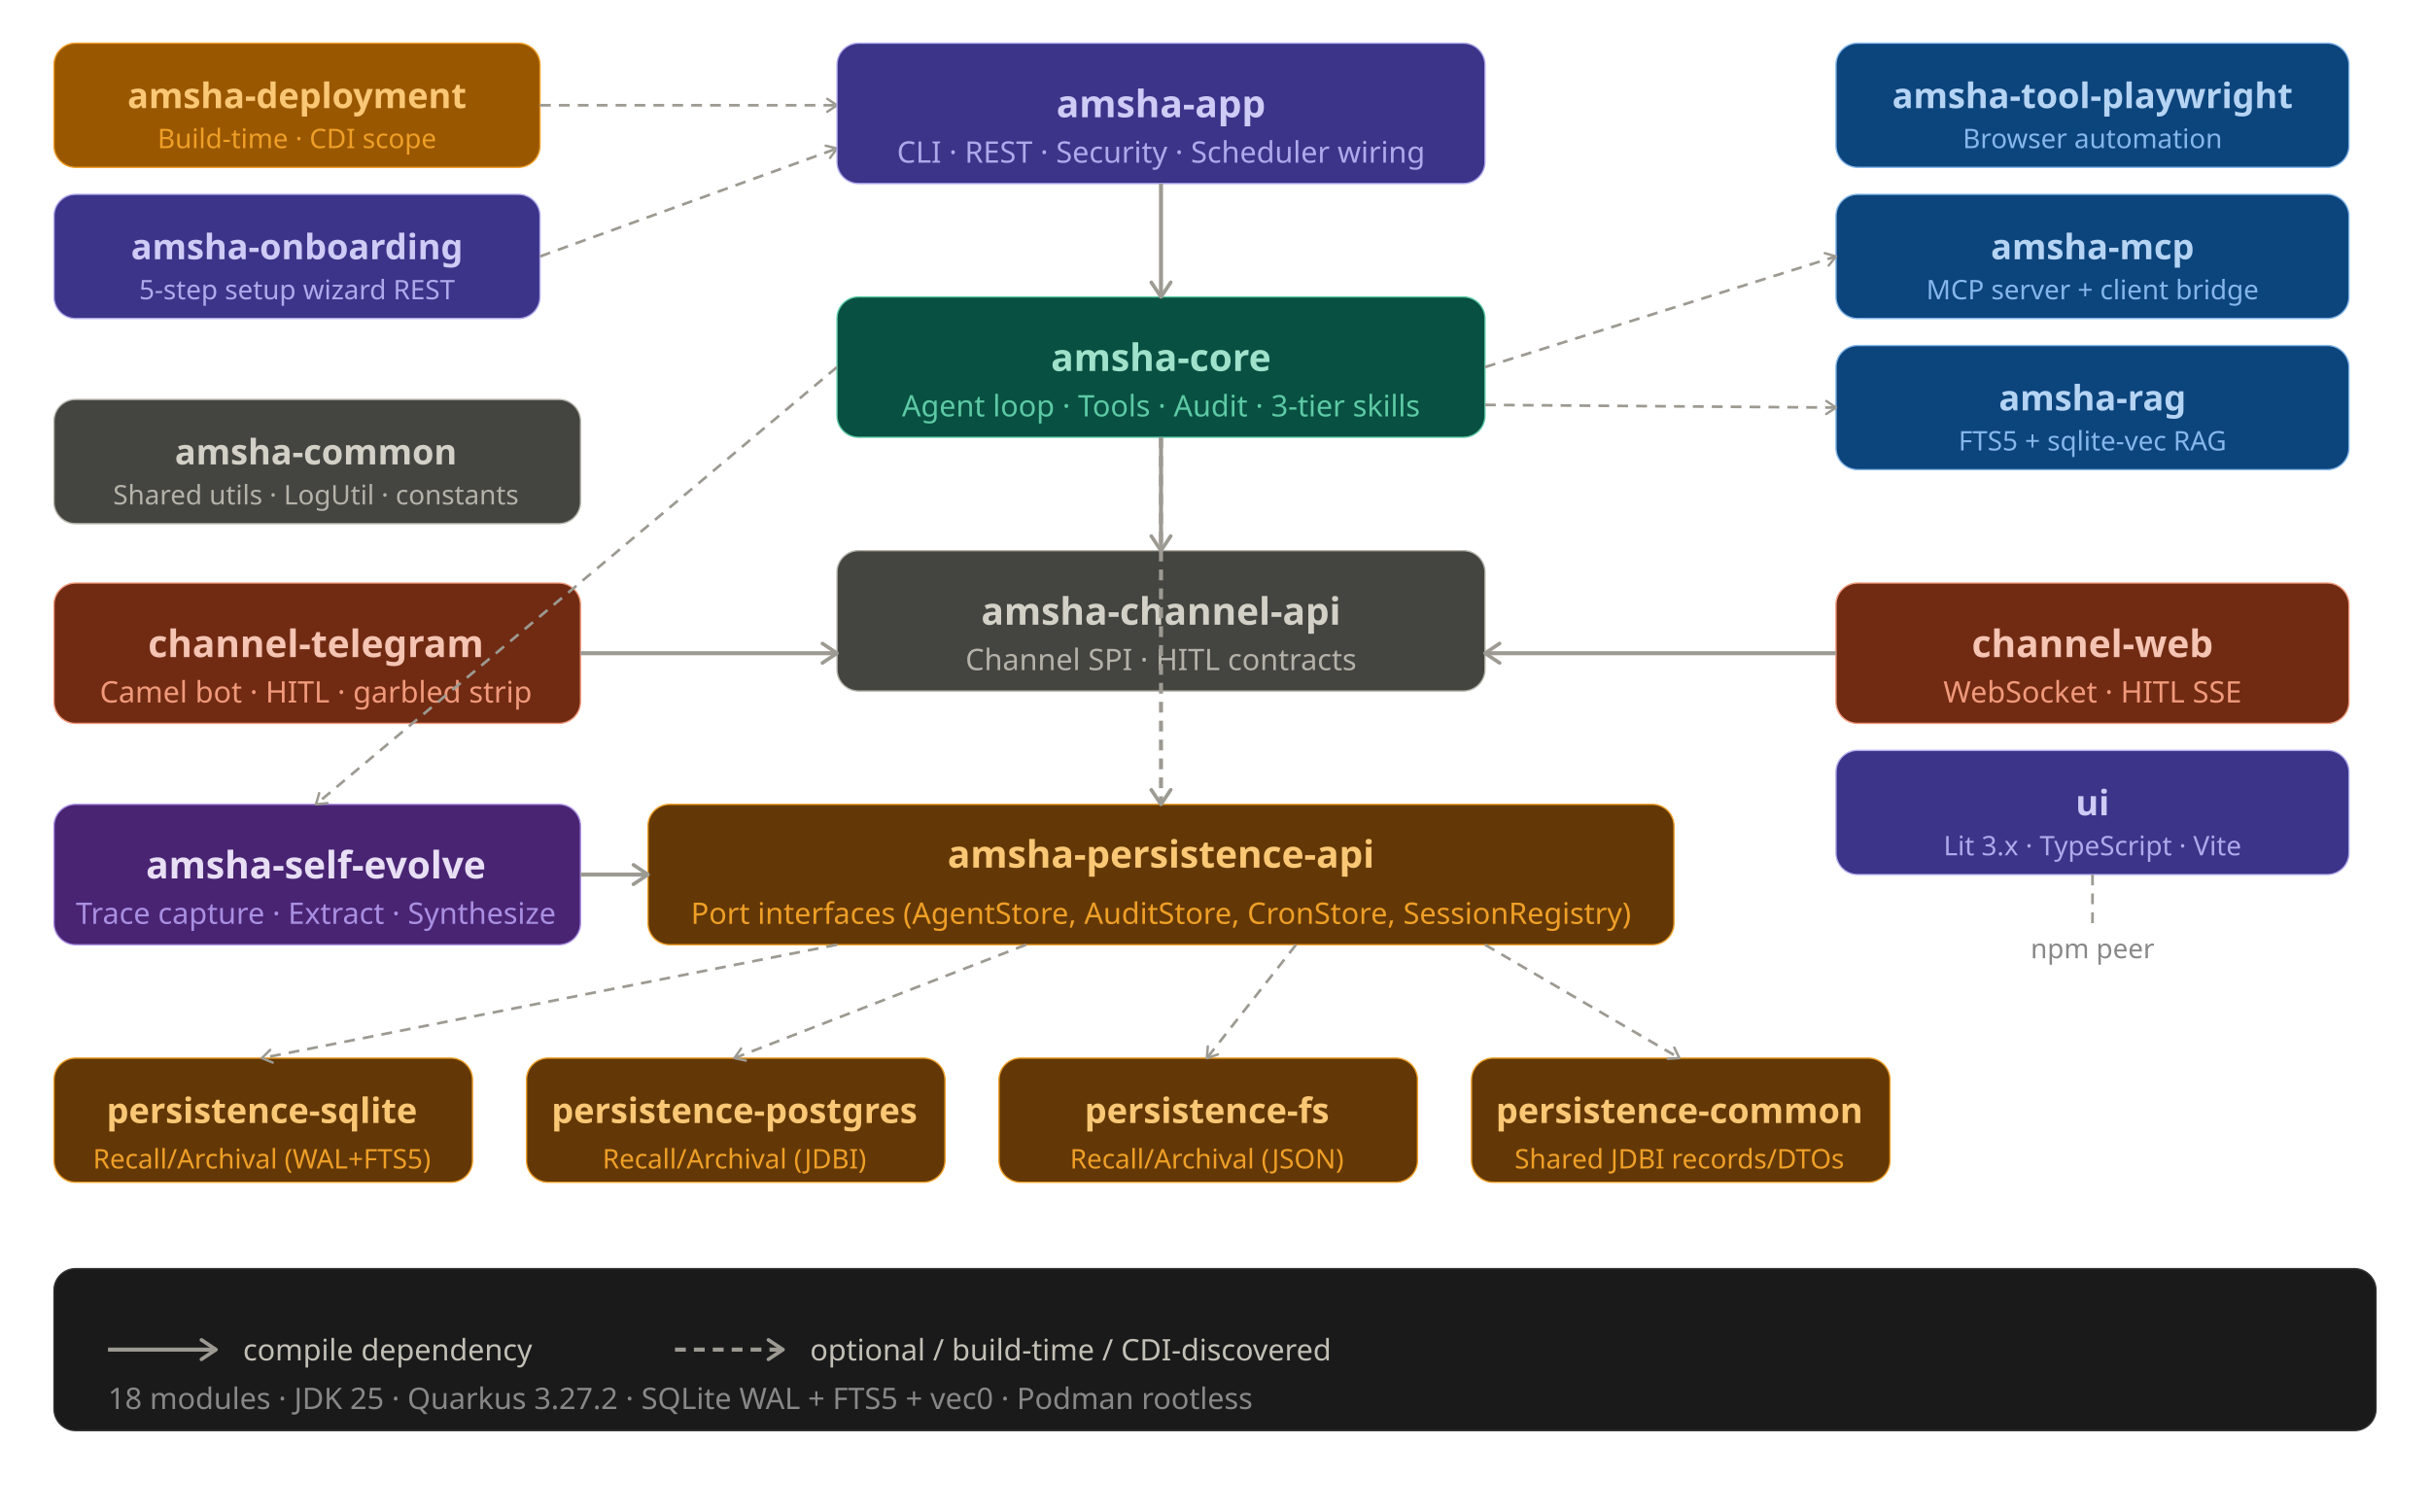
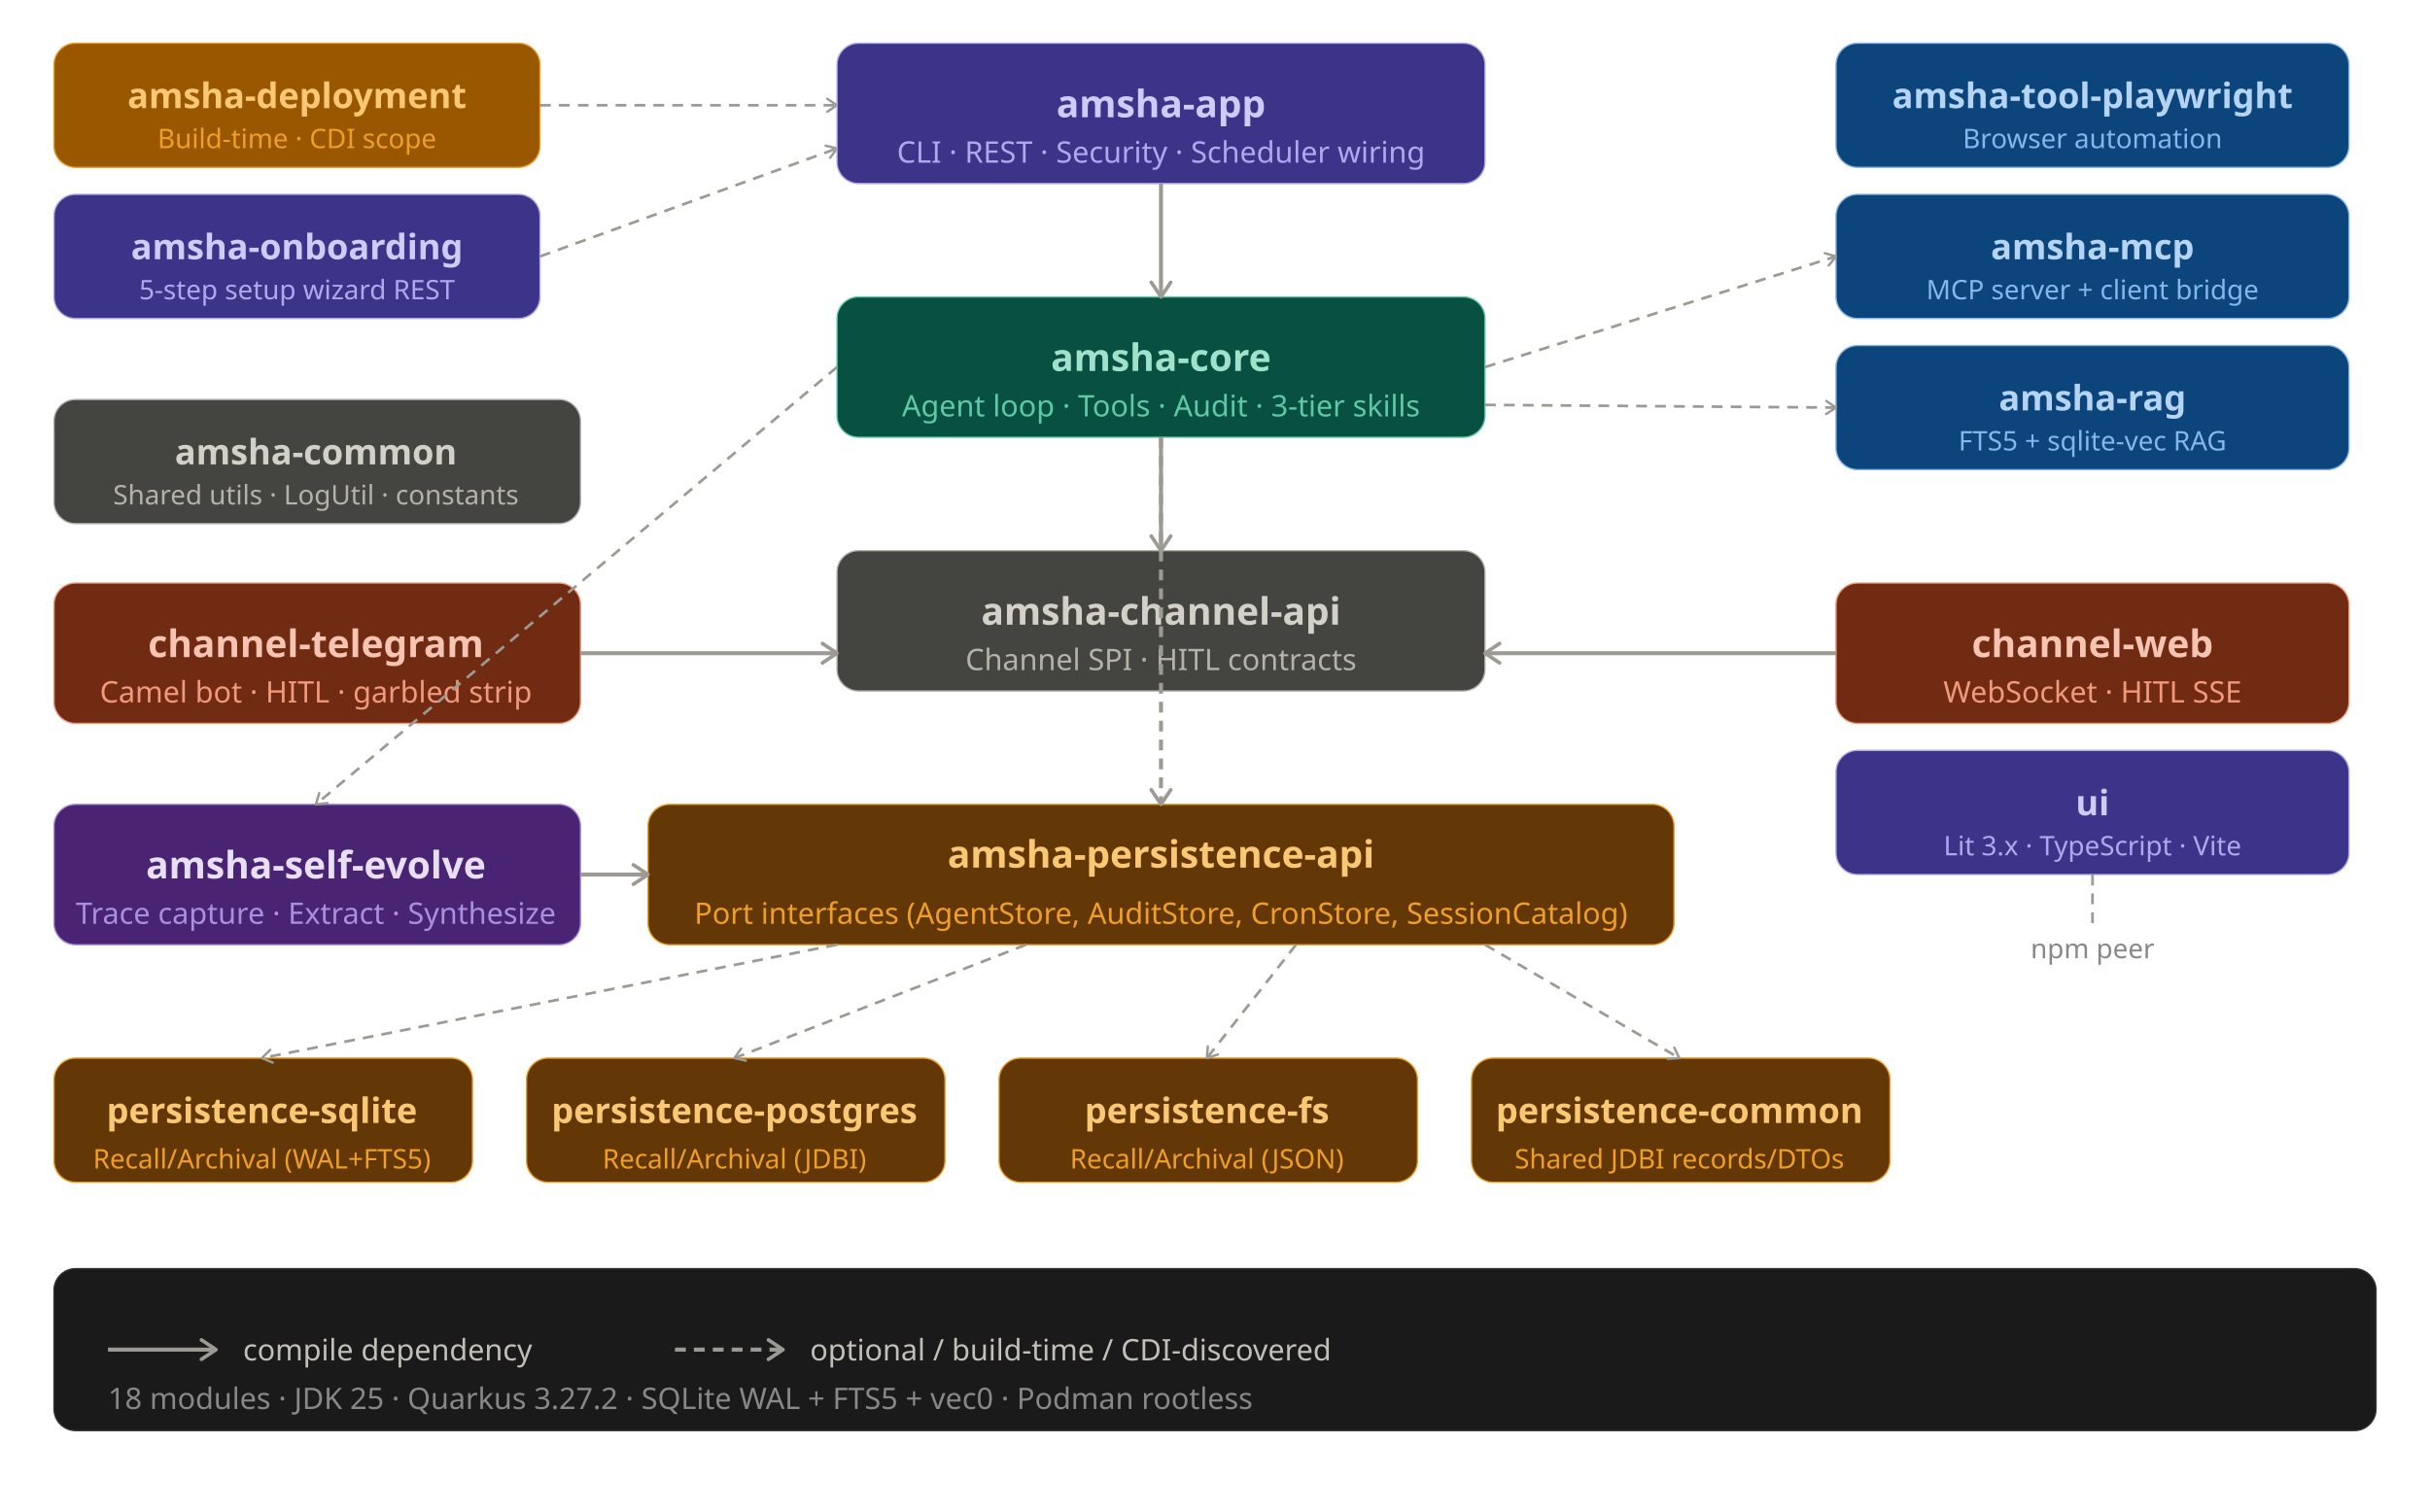
<svg xmlns="http://www.w3.org/2000/svg" width="100%" viewBox="0 0 900 560">
  <defs>
    <marker id="arrow" viewBox="0 0 10 10" refX="8" refY="5" markerWidth="6" markerHeight="6" orient="auto-start-reverse">
      <path d="M2 1L8 5L2 9" fill="none" stroke="context-stroke" stroke-width="1.5" stroke-linecap="round" stroke-linejoin="round" />
    </marker>
  </defs>
  <g font-family="'Segoe UI', system-ui, sans-serif">
    <rect x="20" y="16" width="180" height="46" rx="8" fill="#995700" stroke="#ef9f27" stroke-width="0.5" />
    <text x="110" y="35" text-anchor="middle" dominant-baseline="central" font-size="13" font-weight="600" fill="#fac775">amsha-deployment</text>
    <text x="110" y="51" text-anchor="middle" dominant-baseline="central" font-size="10" fill="#ef9f27">Build-time · CDI scope</text>
    <rect x="20" y="72" width="180" height="46" rx="8" fill="#3c3489" stroke="#afa9ec" stroke-width="0.5" />
    <text x="110" y="91" text-anchor="middle" dominant-baseline="central" font-size="13" font-weight="600" fill="#cecbf6">amsha-onboarding</text>
    <text x="110" y="107" text-anchor="middle" dominant-baseline="central" font-size="10" fill="#afa9ec">5-step setup wizard REST</text>
  </g>
  <line x1="200" y1="39" x2="310" y2="39" stroke="#9c9a92" stroke-width="1" stroke-dasharray="4 3" marker-end="url(#arrow)" />
  <line x1="200" y1="95" x2="310" y2="55" stroke="#9c9a92" stroke-width="1" stroke-dasharray="4 3" marker-end="url(#arrow)" />
  <g font-family="'Segoe UI', system-ui, sans-serif">
    <rect x="680" y="16" width="190" height="46" rx="8" fill="#0c447c" stroke="#85b7eb" stroke-width="0.5" />
    <text x="775" y="35" text-anchor="middle" dominant-baseline="central" font-size="13" font-weight="600" fill="#b5d4f4">amsha-tool-playwright</text>
    <text x="775" y="51" text-anchor="middle" dominant-baseline="central" font-size="10" fill="#85b7eb">Browser automation</text>
    <rect x="680" y="72" width="190" height="46" rx="8" fill="#0c447c" stroke="#85b7eb" stroke-width="0.5" />
    <text x="775" y="91" text-anchor="middle" dominant-baseline="central" font-size="13" font-weight="600" fill="#b5d4f4">amsha-mcp</text>
    <text x="775" y="107" text-anchor="middle" dominant-baseline="central" font-size="10" fill="#85b7eb">MCP server + client bridge</text>
    <rect x="680" y="128" width="190" height="46" rx="8" fill="#0c447c" stroke="#85b7eb" stroke-width="0.5" />
    <text x="775" y="147" text-anchor="middle" dominant-baseline="central" font-size="13" font-weight="600" fill="#b5d4f4">amsha-rag</text>
    <text x="775" y="163" text-anchor="middle" dominant-baseline="central" font-size="10" fill="#85b7eb">FTS5 + sqlite-vec RAG</text>
  </g>
  <g font-family="'Segoe UI', system-ui, sans-serif">
    <rect x="310" y="16" width="240" height="52" rx="8" fill="#3c3489" stroke="#afa9ec" stroke-width="0.5" />
    <text x="430" y="38" text-anchor="middle" dominant-baseline="central" font-size="14" font-weight="600" fill="#cecbf6">amsha-app</text>
    <text x="430" y="56" text-anchor="middle" dominant-baseline="central" font-size="11" fill="#afa9ec">CLI · REST · Security · Scheduler wiring</text>
    <rect x="310" y="110" width="240" height="52" rx="8" fill="#085041" stroke="#5dcaa5" stroke-width="0.5" />
    <text x="430" y="132" text-anchor="middle" dominant-baseline="central" font-size="14" font-weight="600" fill="#9fe1cb">amsha-core</text>
    <text x="430" y="150" text-anchor="middle" dominant-baseline="central" font-size="11" fill="#5dcaa5">Agent loop · Tools · Audit · 3-tier skills</text>
    <rect x="310" y="204" width="240" height="52" rx="8" fill="#444441" stroke="#b4b2a9" stroke-width="0.5" />
    <text x="430" y="226" text-anchor="middle" dominant-baseline="central" font-size="14" font-weight="600" fill="#d3d1c7">amsha-channel-api</text>
    <text x="430" y="244" text-anchor="middle" dominant-baseline="central" font-size="11" fill="#b4b2a9">Channel SPI · HITL contracts</text>
    <rect x="240" y="298" width="380" height="52" rx="8" fill="#633806" stroke="#ef9f27" stroke-width="0.5" />
    <text x="430" y="316" text-anchor="middle" dominant-baseline="central" font-size="14" font-weight="600" fill="#fac775">amsha-persistence-api</text>
-     <text x="430" y="338" text-anchor="middle" dominant-baseline="central" font-size="11" fill="#ef9f27">Port interfaces (AgentStore, AuditStore, CronStore, SessionRegistry)</text>
+     <text x="430" y="338" text-anchor="middle" dominant-baseline="central" font-size="11" fill="#ef9f27">Port interfaces (AgentStore, AuditStore, CronStore, SessionCatalog)</text>
  </g>
  <g font-family="'Segoe UI', system-ui, sans-serif">
    <rect x="20" y="148" width="195" height="46" rx="8" fill="#444441" stroke="#b4b2a9" stroke-width="0.5" />
    <text x="117" y="167" text-anchor="middle" dominant-baseline="central" font-size="13" font-weight="600" fill="#d3d1c7">amsha-common</text>
    <text x="117" y="183" text-anchor="middle" dominant-baseline="central" font-size="10" fill="#b4b2a9">Shared utils · LogUtil · constants</text>
    <rect x="20" y="216" width="195" height="52" rx="8" fill="#712b13" stroke="#f0997b" stroke-width="0.5" />
    <text x="117" y="238" text-anchor="middle" dominant-baseline="central" font-size="14" font-weight="600" fill="#f5c4b3">channel-telegram</text>
    <text x="117" y="256" text-anchor="middle" dominant-baseline="central" font-size="11" fill="#f0997b">Camel bot · HITL · garbled strip</text>
    <rect x="20" y="298" width="195" height="52" rx="8" fill="#492473" stroke="#a98fe2" stroke-width="0.5" />
    <text x="117" y="320" text-anchor="middle" dominant-baseline="central" font-size="14" font-weight="600" fill="#e8dff5">amsha-self-evolve</text>
    <text x="117" y="338" text-anchor="middle" dominant-baseline="central" font-size="11" fill="#a98fe2">Trace capture · Extract · Synthesize</text>
  </g>
  <g font-family="'Segoe UI', system-ui, sans-serif">
    <rect x="680" y="216" width="190" height="52" rx="8" fill="#712b13" stroke="#f0997b" stroke-width="0.5" />
    <text x="775" y="238" text-anchor="middle" dominant-baseline="central" font-size="14" font-weight="600" fill="#f5c4b3">channel-web</text>
    <text x="775" y="256" text-anchor="middle" dominant-baseline="central" font-size="11" fill="#f0997b">WebSocket · HITL SSE</text>
    <rect x="680" y="278" width="190" height="46" rx="8" fill="#3c3489" stroke="#afa9ec" stroke-width="0.5" />
    <text x="775" y="297" text-anchor="middle" dominant-baseline="central" font-size="13" font-weight="600" fill="#cecbf6">ui</text>
    <text x="775" y="313" text-anchor="middle" dominant-baseline="central" font-size="10" fill="#afa9ec">Lit 3.x · TypeScript · Vite</text>
  </g>
  <g font-family="'Segoe UI', system-ui, sans-serif">
    <rect x="20" y="392" width="155" height="46" rx="8" fill="#633806" stroke="#ef9f27" stroke-width="0.5" />
    <text x="97" y="411" text-anchor="middle" dominant-baseline="central" font-size="13" font-weight="600" fill="#fac775">persistence-sqlite</text>
    <text x="97" y="429" text-anchor="middle" dominant-baseline="central" font-size="10" fill="#ef9f27">Recall/Archival (WAL+FTS5)</text>
    <rect x="195" y="392" width="155" height="46" rx="8" fill="#633806" stroke="#ef9f27" stroke-width="0.5" />
    <text x="272" y="411" text-anchor="middle" dominant-baseline="central" font-size="13" font-weight="600" fill="#fac775">persistence-postgres</text>
    <text x="272" y="429" text-anchor="middle" dominant-baseline="central" font-size="10" fill="#ef9f27">Recall/Archival (JDBI)</text>
    <rect x="370" y="392" width="155" height="46" rx="8" fill="#633806" stroke="#ef9f27" stroke-width="0.5" />
    <text x="447" y="411" text-anchor="middle" dominant-baseline="central" font-size="13" font-weight="600" fill="#fac775">persistence-fs</text>
    <text x="447" y="429" text-anchor="middle" dominant-baseline="central" font-size="10" fill="#ef9f27">Recall/Archival (JSON)</text>
    <rect x="545" y="392" width="155" height="46" rx="8" fill="#633806" stroke="#ef9f27" stroke-width="0.5" />
    <text x="622" y="411" text-anchor="middle" dominant-baseline="central" font-size="13" font-weight="600" fill="#fac775">persistence-common</text>
    <text x="622" y="429" text-anchor="middle" dominant-baseline="central" font-size="10" fill="#ef9f27">Shared JDBI records/DTOs</text>
  </g>
  <line x1="430" y1="68" x2="430" y2="110" stroke="#9c9a92" stroke-width="1.5" marker-end="url(#arrow)" />
  <line x1="430" y1="162" x2="430" y2="204" stroke="#9c9a92" stroke-width="1.5" marker-end="url(#arrow)" />
  <line x1="215" y1="242" x2="310" y2="242" stroke="#9c9a92" stroke-width="1.5" marker-end="url(#arrow)" />
  <line x1="680" y1="242" x2="550" y2="242" stroke="#9c9a92" stroke-width="1.5" marker-end="url(#arrow)" />
  <line x1="775" y1="324" x2="775" y2="342" stroke="#9c9a92" stroke-width="1" stroke-dasharray="4 3" />
  <text x="775" y="355" text-anchor="middle" font-size="10" fill="#888" font-family="'Segoe UI', system-ui, sans-serif">npm peer</text>
  <line x1="430" y1="162" x2="430" y2="298" stroke="#9c9a92" stroke-width="1.5" stroke-dasharray="4 3" marker-end="url(#arrow)" />
  <line x1="310" y1="350" x2="97" y2="392" stroke="#9c9a92" stroke-width="1" stroke-dasharray="4 3" marker-end="url(#arrow)" />
  <line x1="380" y1="350" x2="272" y2="392" stroke="#9c9a92" stroke-width="1" stroke-dasharray="4 3" marker-end="url(#arrow)" />
  <line x1="480" y1="350" x2="447" y2="392" stroke="#9c9a92" stroke-width="1" stroke-dasharray="4 3" marker-end="url(#arrow)" />
  <line x1="550" y1="350" x2="622" y2="392" stroke="#9c9a92" stroke-width="1" stroke-dasharray="4 3" marker-end="url(#arrow)" />
  <line x1="550" y1="136" x2="680" y2="95" stroke="#9c9a92" stroke-width="1" stroke-dasharray="4 3" marker-end="url(#arrow)" />
  <line x1="550" y1="150" x2="680" y2="151" stroke="#9c9a92" stroke-width="1" stroke-dasharray="4 3" marker-end="url(#arrow)" />
  <line x1="310" y1="136" x2="117" y2="298" stroke="#9c9a92" stroke-width="1" stroke-dasharray="4 3" marker-end="url(#arrow)" />
  <line x1="215" y1="324" x2="240" y2="324" stroke="#9c9a92" stroke-width="1.5" marker-end="url(#arrow)" />
  <g font-family="'Segoe UI', system-ui, sans-serif" font-size="11" fill="#c2c0b6">
    <rect x="20" y="470" width="860" height="60" rx="8" fill="#1a1a1a" stroke="#333" stroke-width="0.5" />
    <line x1="40" y1="500" x2="80" y2="500" stroke="#9c9a92" stroke-width="1.5" marker-end="url(#arrow)" />
    <text x="90" y="504" fill="#c2c0b6">compile dependency</text>
    <line x1="250" y1="500" x2="290" y2="500" stroke="#9c9a92" stroke-width="1.5" stroke-dasharray="4 3" marker-end="url(#arrow)" />
    <text x="300" y="504" fill="#c2c0b6">optional / build-time / CDI-discovered</text>
    <text x="40" y="522" fill="#888">18 modules · JDK 25 · Quarkus 3.27.2 · SQLite WAL + FTS5 + vec0 · Podman rootless</text>
  </g>
</svg>
